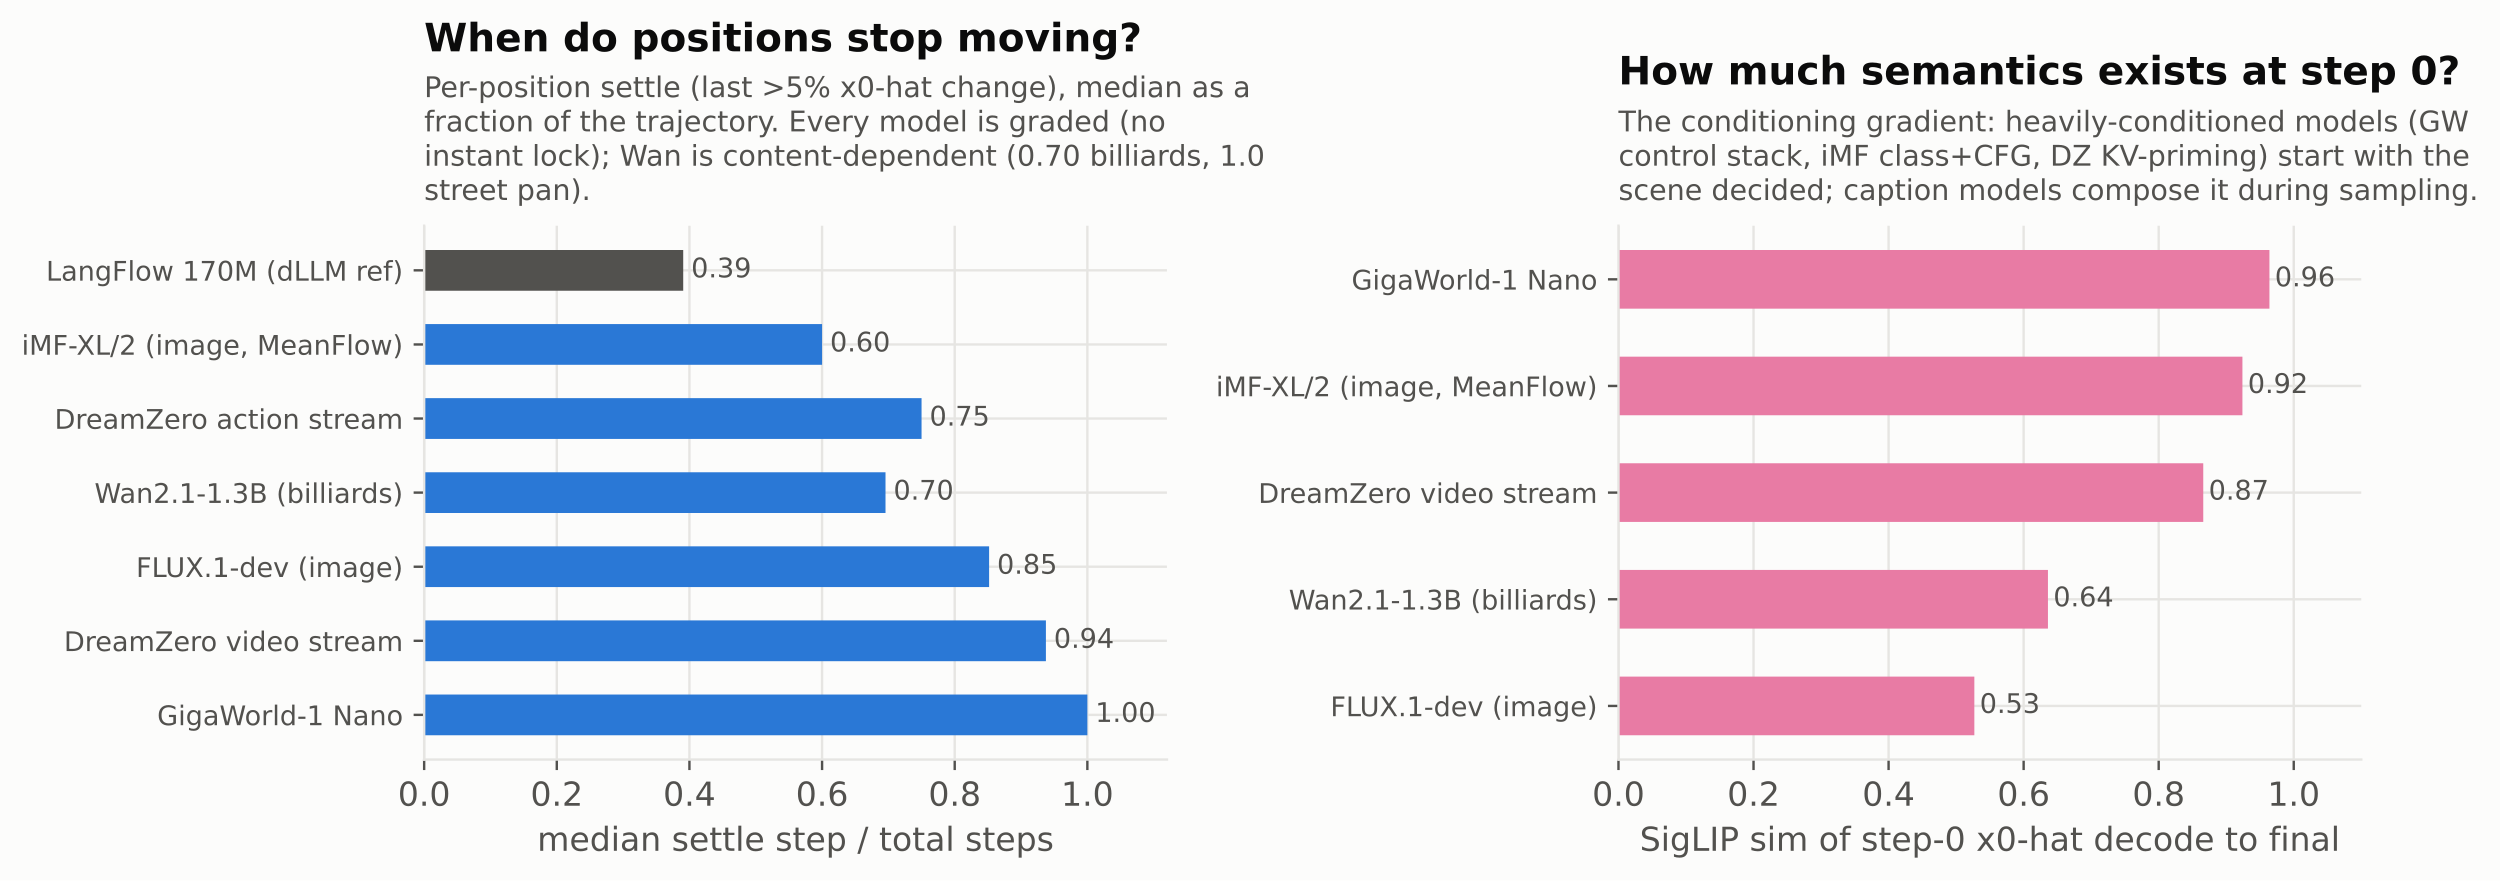
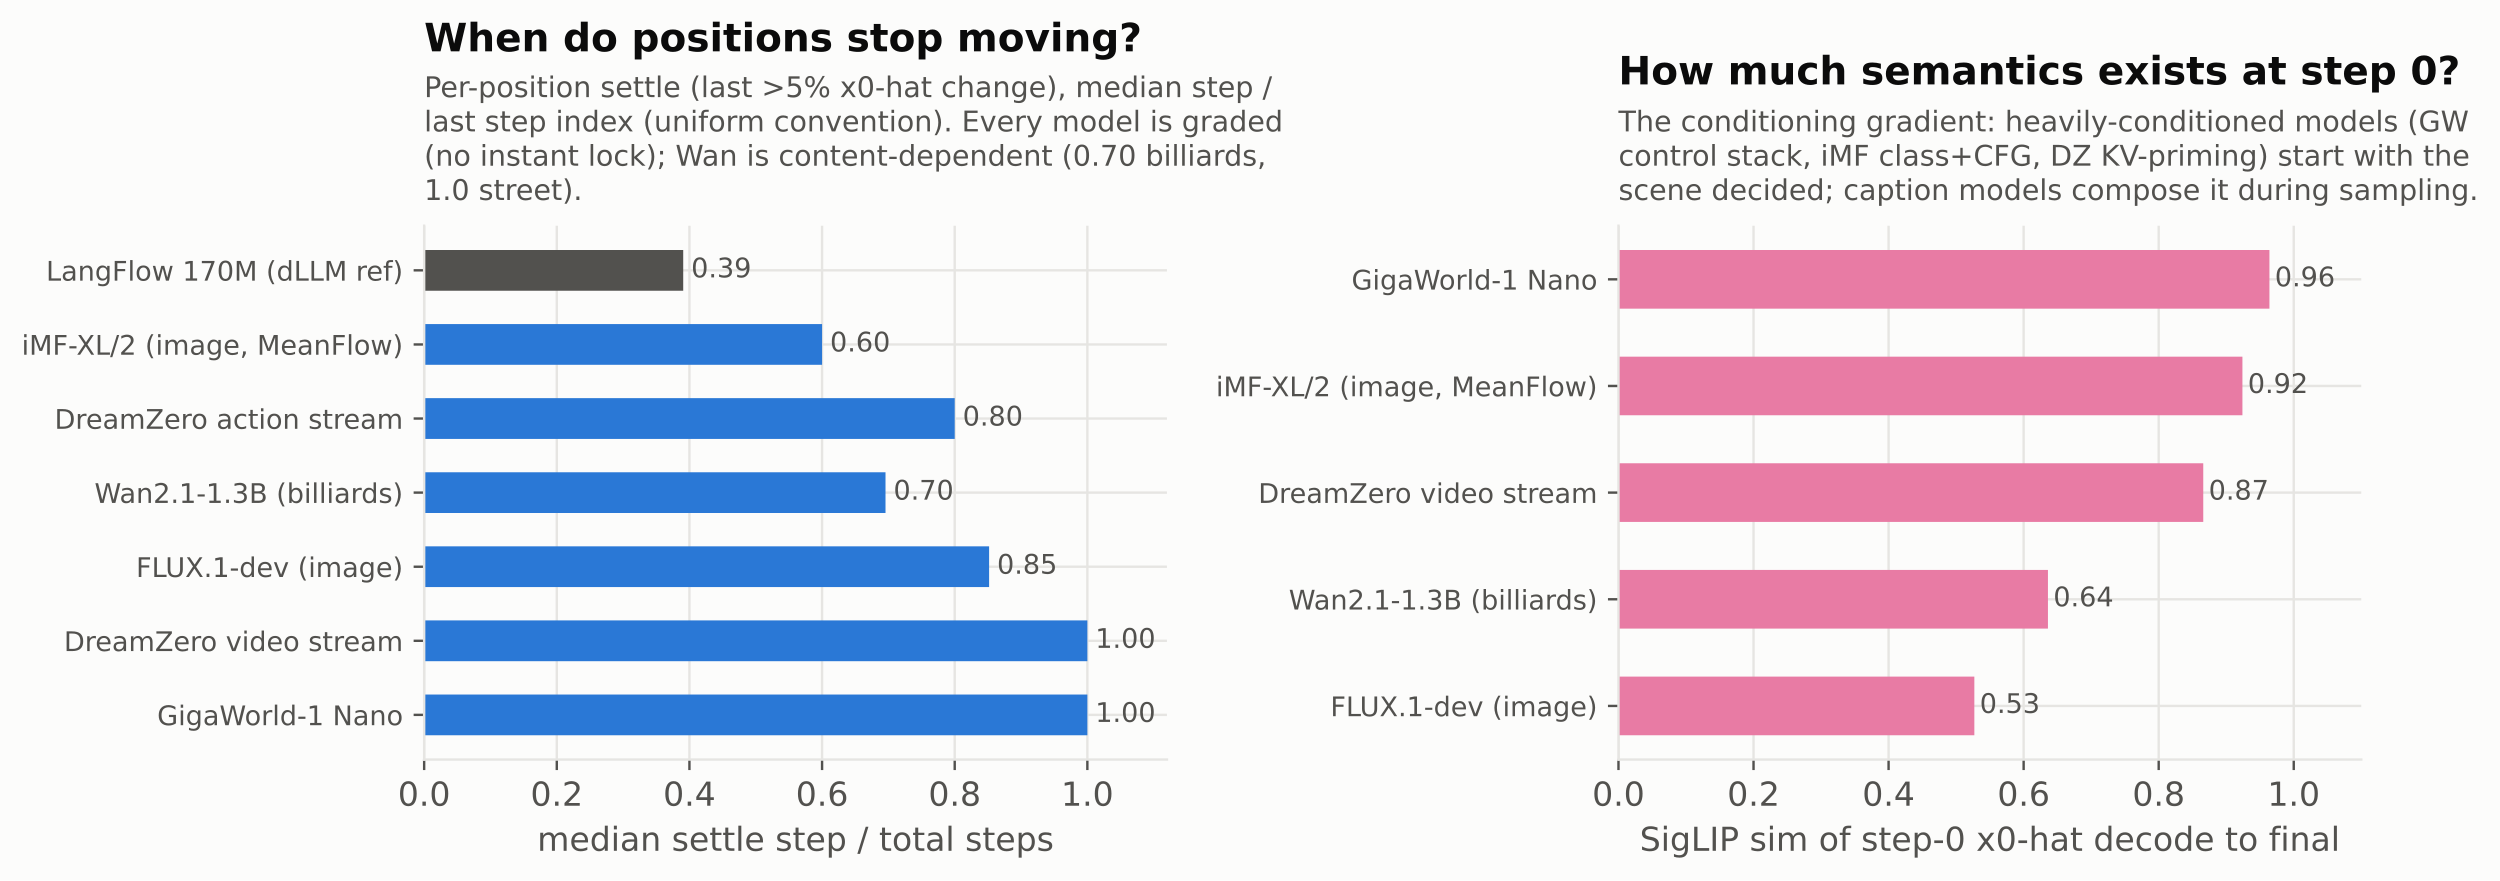
<svg xmlns="http://www.w3.org/2000/svg" xmlns:xlink="http://www.w3.org/1999/xlink" width="831.556pt" height="292.839pt" viewBox="0 0 831.556 292.839" version="1.1">
  <defs>
    <style type="text/css">*{stroke-linejoin: round; stroke-linecap: butt}</style>
  </defs>
  <g id="figure_1">
    <g id="patch_1">
      <path d="M 0 292.839  L 831.556 292.839  L 831.556 0  L 0 0  z " style="fill: #fcfcfb" />
    </g>
    <g id="axes_1">
      <g id="patch_2">
        <path d="M 141.082 252.638  L 388.152 252.638  L 388.152 75.078  L 141.082 75.078  z " style="fill: #fcfcfb" />
      </g>
      <g id="matplotlib.axis_1">
        <g id="xtick_1">
          <g id="line2d_1">
-             <path d="M 141.082 252.638  L 141.082 75.078  " clip-path="url(#p50a54157d0)" style="fill: none; stroke: #e6e5e2; stroke-width: 0.8; stroke-linecap: square" />
+             <path d="M 141.082 252.638  L 141.082 75.078  " clip-path="url(#paa831ee2f2)" style="fill: none; stroke: #e6e5e2; stroke-width: 0.8; stroke-linecap: square" />
          </g>
          <g id="line2d_2">
            <defs>
-               <path id="m9623bd8bb8" d="M 0 0  L 0 3.5  " style="stroke: #52514e; stroke-width: 0.8" />
+               <path id="m20fed0b871" d="M 0 0  L 0 3.5  " style="stroke: #52514e; stroke-width: 0.8" />
            </defs>
            <g>
-               <use xlink:href="#m9623bd8bb8" x="141.082" y="252.638" style="fill: #52514e; stroke: #52514e; stroke-width: 0.8" />
+               <use xlink:href="#m20fed0b871" x="141.082" y="252.638" style="fill: #52514e; stroke: #52514e; stroke-width: 0.8" />
            </g>
          </g>
          <g id="text_1">
            <text style="font-size: 11px; font-family: 'DejaVu Sans', 'Bitstream Vera Sans', 'Computer Modern Sans Serif', 'Lucida Grande', 'Verdana', 'Geneva', 'Lucid', 'Arial', 'Helvetica', 'Avant Garde', sans-serif; text-anchor: middle; fill: #52514e" x="141.082" y="267.995" transform="rotate(-0 141.0817 267.9954)">0.0</text>
          </g>
        </g>
        <g id="xtick_2">
          <g id="line2d_3">
-             <path d="M 185.201 252.638  L 185.201 75.078  " clip-path="url(#p50a54157d0)" style="fill: none; stroke: #e6e5e2; stroke-width: 0.8; stroke-linecap: square" />
+             <path d="M 185.201 252.638  L 185.201 75.078  " clip-path="url(#paa831ee2f2)" style="fill: none; stroke: #e6e5e2; stroke-width: 0.8; stroke-linecap: square" />
          </g>
          <g id="line2d_4">
            <g>
-               <use xlink:href="#m9623bd8bb8" x="185.201" y="252.638" style="fill: #52514e; stroke: #52514e; stroke-width: 0.8" />
+               <use xlink:href="#m20fed0b871" x="185.201" y="252.638" style="fill: #52514e; stroke: #52514e; stroke-width: 0.8" />
            </g>
          </g>
          <g id="text_2">
            <text style="font-size: 11px; font-family: 'DejaVu Sans', 'Bitstream Vera Sans', 'Computer Modern Sans Serif', 'Lucida Grande', 'Verdana', 'Geneva', 'Lucid', 'Arial', 'Helvetica', 'Avant Garde', sans-serif; text-anchor: middle; fill: #52514e" x="185.201" y="267.995" transform="rotate(-0 185.2014 267.9954)">0.2</text>
          </g>
        </g>
        <g id="xtick_3">
          <g id="line2d_5">
-             <path d="M 229.321 252.638  L 229.321 75.078  " clip-path="url(#p50a54157d0)" style="fill: none; stroke: #e6e5e2; stroke-width: 0.8; stroke-linecap: square" />
+             <path d="M 229.321 252.638  L 229.321 75.078  " clip-path="url(#paa831ee2f2)" style="fill: none; stroke: #e6e5e2; stroke-width: 0.8; stroke-linecap: square" />
          </g>
          <g id="line2d_6">
            <g>
-               <use xlink:href="#m9623bd8bb8" x="229.321" y="252.638" style="fill: #52514e; stroke: #52514e; stroke-width: 0.8" />
+               <use xlink:href="#m20fed0b871" x="229.321" y="252.638" style="fill: #52514e; stroke: #52514e; stroke-width: 0.8" />
            </g>
          </g>
          <g id="text_3">
            <text style="font-size: 11px; font-family: 'DejaVu Sans', 'Bitstream Vera Sans', 'Computer Modern Sans Serif', 'Lucida Grande', 'Verdana', 'Geneva', 'Lucid', 'Arial', 'Helvetica', 'Avant Garde', sans-serif; text-anchor: middle; fill: #52514e" x="229.321" y="267.995" transform="rotate(-0 229.321 267.9954)">0.4</text>
          </g>
        </g>
        <g id="xtick_4">
          <g id="line2d_7">
-             <path d="M 273.441 252.638  L 273.441 75.078  " clip-path="url(#p50a54157d0)" style="fill: none; stroke: #e6e5e2; stroke-width: 0.8; stroke-linecap: square" />
+             <path d="M 273.441 252.638  L 273.441 75.078  " clip-path="url(#paa831ee2f2)" style="fill: none; stroke: #e6e5e2; stroke-width: 0.8; stroke-linecap: square" />
          </g>
          <g id="line2d_8">
            <g>
-               <use xlink:href="#m9623bd8bb8" x="273.441" y="252.638" style="fill: #52514e; stroke: #52514e; stroke-width: 0.8" />
+               <use xlink:href="#m20fed0b871" x="273.441" y="252.638" style="fill: #52514e; stroke: #52514e; stroke-width: 0.8" />
            </g>
          </g>
          <g id="text_4">
            <text style="font-size: 11px; font-family: 'DejaVu Sans', 'Bitstream Vera Sans', 'Computer Modern Sans Serif', 'Lucida Grande', 'Verdana', 'Geneva', 'Lucid', 'Arial', 'Helvetica', 'Avant Garde', sans-serif; text-anchor: middle; fill: #52514e" x="273.441" y="267.995" transform="rotate(-0 273.4406 267.9954)">0.6</text>
          </g>
        </g>
        <g id="xtick_5">
          <g id="line2d_9">
-             <path d="M 317.56 252.638  L 317.56 75.078  " clip-path="url(#p50a54157d0)" style="fill: none; stroke: #e6e5e2; stroke-width: 0.8; stroke-linecap: square" />
+             <path d="M 317.56 252.638  L 317.56 75.078  " clip-path="url(#paa831ee2f2)" style="fill: none; stroke: #e6e5e2; stroke-width: 0.8; stroke-linecap: square" />
          </g>
          <g id="line2d_10">
            <g>
-               <use xlink:href="#m9623bd8bb8" x="317.56" y="252.638" style="fill: #52514e; stroke: #52514e; stroke-width: 0.8" />
+               <use xlink:href="#m20fed0b871" x="317.56" y="252.638" style="fill: #52514e; stroke: #52514e; stroke-width: 0.8" />
            </g>
          </g>
          <g id="text_5">
            <text style="font-size: 11px; font-family: 'DejaVu Sans', 'Bitstream Vera Sans', 'Computer Modern Sans Serif', 'Lucida Grande', 'Verdana', 'Geneva', 'Lucid', 'Arial', 'Helvetica', 'Avant Garde', sans-serif; text-anchor: middle; fill: #52514e" x="317.56" y="267.995" transform="rotate(-0 317.5603 267.9954)">0.8</text>
          </g>
        </g>
        <g id="xtick_6">
          <g id="line2d_11">
-             <path d="M 361.68 252.638  L 361.68 75.078  " clip-path="url(#p50a54157d0)" style="fill: none; stroke: #e6e5e2; stroke-width: 0.8; stroke-linecap: square" />
+             <path d="M 361.68 252.638  L 361.68 75.078  " clip-path="url(#paa831ee2f2)" style="fill: none; stroke: #e6e5e2; stroke-width: 0.8; stroke-linecap: square" />
          </g>
          <g id="line2d_12">
            <g>
-               <use xlink:href="#m9623bd8bb8" x="361.68" y="252.638" style="fill: #52514e; stroke: #52514e; stroke-width: 0.8" />
+               <use xlink:href="#m20fed0b871" x="361.68" y="252.638" style="fill: #52514e; stroke: #52514e; stroke-width: 0.8" />
            </g>
          </g>
          <g id="text_6">
            <text style="font-size: 11px; font-family: 'DejaVu Sans', 'Bitstream Vera Sans', 'Computer Modern Sans Serif', 'Lucida Grande', 'Verdana', 'Geneva', 'Lucid', 'Arial', 'Helvetica', 'Avant Garde', sans-serif; text-anchor: middle; fill: #52514e" x="361.68" y="267.995" transform="rotate(-0 361.6799 267.9954)">1.0</text>
          </g>
        </g>
        <g id="text_7">
          <text style="font-size: 11px; font-family: 'DejaVu Sans', 'Bitstream Vera Sans', 'Computer Modern Sans Serif', 'Lucida Grande', 'Verdana', 'Geneva', 'Lucid', 'Arial', 'Helvetica', 'Avant Garde', sans-serif; text-anchor: middle; fill: #52514e" x="264.617" y="282.996" transform="rotate(-0 264.6167 282.9962)">median settle step / total steps</text>
        </g>
      </g>
      <g id="matplotlib.axis_2">
        <g id="ytick_1">
          <g id="line2d_13">
-             <path d="M 141.082 89.926  L 388.152 89.926  " clip-path="url(#p50a54157d0)" style="fill: none; stroke: #e6e5e2; stroke-width: 0.8; stroke-linecap: square" />
+             <path d="M 141.082 89.926  L 388.152 89.926  " clip-path="url(#paa831ee2f2)" style="fill: none; stroke: #e6e5e2; stroke-width: 0.8; stroke-linecap: square" />
          </g>
          <g id="line2d_14">
            <defs>
-               <path id="mdab3b7d086" d="M 0 0  L -3.5 0  " style="stroke: #52514e; stroke-width: 0.8" />
+               <path id="ma41d7c8d6a" d="M 0 0  L -3.5 0  " style="stroke: #52514e; stroke-width: 0.8" />
            </defs>
            <g>
-               <use xlink:href="#mdab3b7d086" x="141.082" y="89.926" style="fill: #52514e; stroke: #52514e; stroke-width: 0.8" />
+               <use xlink:href="#ma41d7c8d6a" x="141.082" y="89.926" style="fill: #52514e; stroke: #52514e; stroke-width: 0.8" />
            </g>
          </g>
          <g id="text_8">
            <text style="font-size: 9px; font-family: 'DejaVu Sans', 'Bitstream Vera Sans', 'Computer Modern Sans Serif', 'Lucida Grande', 'Verdana', 'Geneva', 'Lucid', 'Arial', 'Helvetica', 'Avant Garde', sans-serif; text-anchor: end; fill: #52514e" x="134.082" y="93.345" transform="rotate(-0 134.0817 93.34527)">LangFlow 170M (dLLM ref)</text>
          </g>
        </g>
        <g id="ytick_2">
          <g id="line2d_15">
-             <path d="M 141.082 114.57  L 388.152 114.57  " clip-path="url(#p50a54157d0)" style="fill: none; stroke: #e6e5e2; stroke-width: 0.8; stroke-linecap: square" />
+             <path d="M 141.082 114.57  L 388.152 114.57  " clip-path="url(#paa831ee2f2)" style="fill: none; stroke: #e6e5e2; stroke-width: 0.8; stroke-linecap: square" />
          </g>
          <g id="line2d_16">
            <g>
-               <use xlink:href="#mdab3b7d086" x="141.082" y="114.57" style="fill: #52514e; stroke: #52514e; stroke-width: 0.8" />
+               <use xlink:href="#ma41d7c8d6a" x="141.082" y="114.57" style="fill: #52514e; stroke: #52514e; stroke-width: 0.8" />
            </g>
          </g>
          <g id="text_9">
            <text style="font-size: 9px; font-family: 'DejaVu Sans', 'Bitstream Vera Sans', 'Computer Modern Sans Serif', 'Lucida Grande', 'Verdana', 'Geneva', 'Lucid', 'Arial', 'Helvetica', 'Avant Garde', sans-serif; text-anchor: end; fill: #52514e" x="134.082" y="117.989" transform="rotate(-0 134.0817 117.9893)">iMF-XL/2 (image, MeanFlow)</text>
          </g>
        </g>
        <g id="ytick_3">
          <g id="line2d_17">
-             <path d="M 141.082 139.214  L 388.152 139.214  " clip-path="url(#p50a54157d0)" style="fill: none; stroke: #e6e5e2; stroke-width: 0.8; stroke-linecap: square" />
+             <path d="M 141.082 139.214  L 388.152 139.214  " clip-path="url(#paa831ee2f2)" style="fill: none; stroke: #e6e5e2; stroke-width: 0.8; stroke-linecap: square" />
          </g>
          <g id="line2d_18">
            <g>
-               <use xlink:href="#mdab3b7d086" x="141.082" y="139.214" style="fill: #52514e; stroke: #52514e; stroke-width: 0.8" />
+               <use xlink:href="#ma41d7c8d6a" x="141.082" y="139.214" style="fill: #52514e; stroke: #52514e; stroke-width: 0.8" />
            </g>
          </g>
          <g id="text_10">
            <text style="font-size: 9px; font-family: 'DejaVu Sans', 'Bitstream Vera Sans', 'Computer Modern Sans Serif', 'Lucida Grande', 'Verdana', 'Geneva', 'Lucid', 'Arial', 'Helvetica', 'Avant Garde', sans-serif; text-anchor: end; fill: #52514e" x="134.082" y="142.633" transform="rotate(-0 134.0817 142.6333)">DreamZero action stream</text>
          </g>
        </g>
        <g id="ytick_4">
          <g id="line2d_19">
-             <path d="M 141.082 163.858  L 388.152 163.858  " clip-path="url(#p50a54157d0)" style="fill: none; stroke: #e6e5e2; stroke-width: 0.8; stroke-linecap: square" />
+             <path d="M 141.082 163.858  L 388.152 163.858  " clip-path="url(#paa831ee2f2)" style="fill: none; stroke: #e6e5e2; stroke-width: 0.8; stroke-linecap: square" />
          </g>
          <g id="line2d_20">
            <g>
-               <use xlink:href="#mdab3b7d086" x="141.082" y="163.858" style="fill: #52514e; stroke: #52514e; stroke-width: 0.8" />
+               <use xlink:href="#ma41d7c8d6a" x="141.082" y="163.858" style="fill: #52514e; stroke: #52514e; stroke-width: 0.8" />
            </g>
          </g>
          <g id="text_11">
            <text style="font-size: 9px; font-family: 'DejaVu Sans', 'Bitstream Vera Sans', 'Computer Modern Sans Serif', 'Lucida Grande', 'Verdana', 'Geneva', 'Lucid', 'Arial', 'Helvetica', 'Avant Garde', sans-serif; text-anchor: end; fill: #52514e" x="134.082" y="167.277" transform="rotate(-0 134.0817 167.2773)">Wan2.1-1.3B (billiards)</text>
          </g>
        </g>
        <g id="ytick_5">
          <g id="line2d_21">
-             <path d="M 141.082 188.502  L 388.152 188.502  " clip-path="url(#p50a54157d0)" style="fill: none; stroke: #e6e5e2; stroke-width: 0.8; stroke-linecap: square" />
+             <path d="M 141.082 188.502  L 388.152 188.502  " clip-path="url(#paa831ee2f2)" style="fill: none; stroke: #e6e5e2; stroke-width: 0.8; stroke-linecap: square" />
          </g>
          <g id="line2d_22">
            <g>
-               <use xlink:href="#mdab3b7d086" x="141.082" y="188.502" style="fill: #52514e; stroke: #52514e; stroke-width: 0.8" />
+               <use xlink:href="#ma41d7c8d6a" x="141.082" y="188.502" style="fill: #52514e; stroke: #52514e; stroke-width: 0.8" />
            </g>
          </g>
          <g id="text_12">
            <text style="font-size: 9px; font-family: 'DejaVu Sans', 'Bitstream Vera Sans', 'Computer Modern Sans Serif', 'Lucida Grande', 'Verdana', 'Geneva', 'Lucid', 'Arial', 'Helvetica', 'Avant Garde', sans-serif; text-anchor: end; fill: #52514e" x="134.082" y="191.921" transform="rotate(-0 134.0817 191.9213)">FLUX.1-dev (image)</text>
          </g>
        </g>
        <g id="ytick_6">
          <g id="line2d_23">
-             <path d="M 141.082 213.146  L 388.152 213.146  " clip-path="url(#p50a54157d0)" style="fill: none; stroke: #e6e5e2; stroke-width: 0.8; stroke-linecap: square" />
+             <path d="M 141.082 213.146  L 388.152 213.146  " clip-path="url(#paa831ee2f2)" style="fill: none; stroke: #e6e5e2; stroke-width: 0.8; stroke-linecap: square" />
          </g>
          <g id="line2d_24">
            <g>
-               <use xlink:href="#mdab3b7d086" x="141.082" y="213.146" style="fill: #52514e; stroke: #52514e; stroke-width: 0.8" />
+               <use xlink:href="#ma41d7c8d6a" x="141.082" y="213.146" style="fill: #52514e; stroke: #52514e; stroke-width: 0.8" />
            </g>
          </g>
          <g id="text_13">
            <text style="font-size: 9px; font-family: 'DejaVu Sans', 'Bitstream Vera Sans', 'Computer Modern Sans Serif', 'Lucida Grande', 'Verdana', 'Geneva', 'Lucid', 'Arial', 'Helvetica', 'Avant Garde', sans-serif; text-anchor: end; fill: #52514e" x="134.082" y="216.565" transform="rotate(-0 134.0817 216.5653)">DreamZero video stream</text>
          </g>
        </g>
        <g id="ytick_7">
          <g id="line2d_25">
-             <path d="M 141.082 237.79  L 388.152 237.79  " clip-path="url(#p50a54157d0)" style="fill: none; stroke: #e6e5e2; stroke-width: 0.8; stroke-linecap: square" />
+             <path d="M 141.082 237.79  L 388.152 237.79  " clip-path="url(#paa831ee2f2)" style="fill: none; stroke: #e6e5e2; stroke-width: 0.8; stroke-linecap: square" />
          </g>
          <g id="line2d_26">
            <g>
-               <use xlink:href="#mdab3b7d086" x="141.082" y="237.79" style="fill: #52514e; stroke: #52514e; stroke-width: 0.8" />
+               <use xlink:href="#ma41d7c8d6a" x="141.082" y="237.79" style="fill: #52514e; stroke: #52514e; stroke-width: 0.8" />
            </g>
          </g>
          <g id="text_14">
            <text style="font-size: 9px; font-family: 'DejaVu Sans', 'Bitstream Vera Sans', 'Computer Modern Sans Serif', 'Lucida Grande', 'Verdana', 'Geneva', 'Lucid', 'Arial', 'Helvetica', 'Avant Garde', sans-serif; text-anchor: end; fill: #52514e" x="134.082" y="241.209" transform="rotate(-0 134.0817 241.2093)">GigaWorld-1 Nano</text>
          </g>
        </g>
      </g>
      <g id="patch_3">
-         <path d="M 141.082 96.703  L 227.253 96.703  L 227.253 83.149  L 141.082 83.149  z " clip-path="url(#p50a54157d0)" style="fill: #52514e" />
+         <path d="M 141.082 96.703  L 227.253 96.703  L 227.253 83.149  L 141.082 83.149  z " clip-path="url(#paa831ee2f2)" style="fill: #52514e" />
      </g>
      <g id="patch_4">
-         <path d="M 141.082 121.347  L 273.441 121.347  L 273.441 107.793  L 141.082 107.793  z " clip-path="url(#p50a54157d0)" style="fill: #2a78d6" />
+         <path d="M 141.082 121.347  L 273.441 121.347  L 273.441 107.793  L 141.082 107.793  z " clip-path="url(#paa831ee2f2)" style="fill: #2a78d6" />
      </g>
      <g id="patch_5">
-         <path d="M 141.082 145.991  L 306.53 145.991  L 306.53 132.437  L 141.082 132.437  z " clip-path="url(#p50a54157d0)" style="fill: #2a78d6" />
+         <path d="M 141.082 145.991  L 317.56 145.991  L 317.56 132.437  L 141.082 132.437  z " clip-path="url(#paa831ee2f2)" style="fill: #2a78d6" />
      </g>
      <g id="patch_6">
-         <path d="M 141.082 170.635  L 294.541 170.635  L 294.541 157.081  L 141.082 157.081  z " clip-path="url(#p50a54157d0)" style="fill: #2a78d6" />
+         <path d="M 141.082 170.635  L 294.541 170.635  L 294.541 157.081  L 141.082 157.081  z " clip-path="url(#paa831ee2f2)" style="fill: #2a78d6" />
      </g>
      <g id="patch_7">
-         <path d="M 141.082 195.279  L 328.999 195.279  L 328.999 181.725  L 141.082 181.725  z " clip-path="url(#p50a54157d0)" style="fill: #2a78d6" />
+         <path d="M 141.082 195.279  L 328.999 195.279  L 328.999 181.725  L 141.082 181.725  z " clip-path="url(#paa831ee2f2)" style="fill: #2a78d6" />
      </g>
      <g id="patch_8">
-         <path d="M 141.082 219.923  L 347.893 219.923  L 347.893 206.369  L 141.082 206.369  z " clip-path="url(#p50a54157d0)" style="fill: #2a78d6" />
+         <path d="M 141.082 219.923  L 361.68 219.923  L 361.68 206.369  L 141.082 206.369  z " clip-path="url(#paa831ee2f2)" style="fill: #2a78d6" />
      </g>
      <g id="patch_9">
-         <path d="M 141.082 244.567  L 361.68 244.567  L 361.68 231.013  L 141.082 231.013  z " clip-path="url(#p50a54157d0)" style="fill: #2a78d6" />
+         <path d="M 141.082 244.567  L 361.68 244.567  L 361.68 231.013  L 141.082 231.013  z " clip-path="url(#paa831ee2f2)" style="fill: #2a78d6" />
      </g>
      <g id="patch_10">
        <path d="M 141.082 252.638  L 141.082 75.078  " style="fill: none; stroke: #e6e5e2; stroke-width: 0.8; stroke-linejoin: miter; stroke-linecap: square" />
      </g>
      <g id="patch_11">
        <path d="M 141.082 252.638  L 388.152 252.638  " style="fill: none; stroke: #e6e5e2; stroke-width: 0.8; stroke-linejoin: miter; stroke-linecap: square" />
      </g>
      <g id="text_15">
        <text style="font-size: 9px; font-family: 'DejaVu Sans', 'Bitstream Vera Sans', 'Computer Modern Sans Serif', 'Lucida Grande', 'Verdana', 'Geneva', 'Lucid', 'Arial', 'Helvetica', 'Avant Garde', sans-serif; text-anchor: start; fill: #52514e" x="229.9" y="92.264" transform="rotate(-0 229.9001 92.26387)">0.39</text>
      </g>
      <g id="text_16">
        <text style="font-size: 9px; font-family: 'DejaVu Sans', 'Bitstream Vera Sans', 'Computer Modern Sans Serif', 'Lucida Grande', 'Verdana', 'Geneva', 'Lucid', 'Arial', 'Helvetica', 'Avant Garde', sans-serif; text-anchor: start; fill: #52514e" x="276.088" y="116.908" transform="rotate(-0 276.0878 116.9079)">0.60</text>
      </g>
      <g id="text_17">
-         <text style="font-size: 9px; font-family: 'DejaVu Sans', 'Bitstream Vera Sans', 'Computer Modern Sans Serif', 'Lucida Grande', 'Verdana', 'Geneva', 'Lucid', 'Arial', 'Helvetica', 'Avant Garde', sans-serif; text-anchor: start; fill: #52514e" x="309.178" y="141.552" transform="rotate(-0 309.1776 141.5519)">0.75</text>
+         <text style="font-size: 9px; font-family: 'DejaVu Sans', 'Bitstream Vera Sans', 'Computer Modern Sans Serif', 'Lucida Grande', 'Verdana', 'Geneva', 'Lucid', 'Arial', 'Helvetica', 'Avant Garde', sans-serif; text-anchor: start; fill: #52514e" x="320.207" y="141.552" transform="rotate(-0 320.2075 141.5519)">0.80</text>
      </g>
      <g id="text_18">
        <text style="font-size: 9px; font-family: 'DejaVu Sans', 'Bitstream Vera Sans', 'Computer Modern Sans Serif', 'Lucida Grande', 'Verdana', 'Geneva', 'Lucid', 'Arial', 'Helvetica', 'Avant Garde', sans-serif; text-anchor: start; fill: #52514e" x="297.189" y="166.196" transform="rotate(-0 297.1885 166.1959)">0.70</text>
      </g>
      <g id="text_19">
        <text style="font-size: 9px; font-family: 'DejaVu Sans', 'Bitstream Vera Sans', 'Computer Modern Sans Serif', 'Lucida Grande', 'Verdana', 'Geneva', 'Lucid', 'Arial', 'Helvetica', 'Avant Garde', sans-serif; text-anchor: start; fill: #52514e" x="331.646" y="190.84" transform="rotate(-0 331.6459 190.8399)">0.85</text>
      </g>
      <g id="text_20">
-         <text style="font-size: 9px; font-family: 'DejaVu Sans', 'Bitstream Vera Sans', 'Computer Modern Sans Serif', 'Lucida Grande', 'Verdana', 'Geneva', 'Lucid', 'Arial', 'Helvetica', 'Avant Garde', sans-serif; text-anchor: start; fill: #52514e" x="350.54" y="215.484" transform="rotate(-0 350.5397 215.4839)">0.94</text>
+         <text style="font-size: 9px; font-family: 'DejaVu Sans', 'Bitstream Vera Sans', 'Computer Modern Sans Serif', 'Lucida Grande', 'Verdana', 'Geneva', 'Lucid', 'Arial', 'Helvetica', 'Avant Garde', sans-serif; text-anchor: start; fill: #52514e" x="364.327" y="215.484" transform="rotate(-0 364.3271 215.4839)">1.00</text>
      </g>
      <g id="text_21">
        <text style="font-size: 9px; font-family: 'DejaVu Sans', 'Bitstream Vera Sans', 'Computer Modern Sans Serif', 'Lucida Grande', 'Verdana', 'Geneva', 'Lucid', 'Arial', 'Helvetica', 'Avant Garde', sans-serif; text-anchor: start; fill: #52514e" x="364.327" y="240.128" transform="rotate(-0 364.3271 240.1279)">1.00</text>
      </g>
      <g id="text_22">
-         <text style="font-size: 9.5px; font-family: 'DejaVu Sans', 'Bitstream Vera Sans', 'Computer Modern Sans Serif', 'Lucida Grande', 'Verdana', 'Geneva', 'Lucid', 'Arial', 'Helvetica', 'Avant Garde', sans-serif; fill: #52514e" transform="translate(141.0817 32.31096)">Per-position settle (last &gt;5% x0-hat change), median as a</text>
-         <text style="font-size: 9.5px; font-family: 'DejaVu Sans', 'Bitstream Vera Sans', 'Computer Modern Sans Serif', 'Lucida Grande', 'Verdana', 'Geneva', 'Lucid', 'Arial', 'Helvetica', 'Avant Garde', sans-serif; fill: #52514e" transform="translate(141.0817 43.71356)">fraction of the trajectory. Every model is graded (no</text>
-         <text style="font-size: 9.5px; font-family: 'DejaVu Sans', 'Bitstream Vera Sans', 'Computer Modern Sans Serif', 'Lucida Grande', 'Verdana', 'Geneva', 'Lucid', 'Arial', 'Helvetica', 'Avant Garde', sans-serif; fill: #52514e" transform="translate(141.0817 55.11616)">instant lock); Wan is content-dependent (0.70 billiards, 1.0</text>
-         <text style="font-size: 9.5px; font-family: 'DejaVu Sans', 'Bitstream Vera Sans', 'Computer Modern Sans Serif', 'Lucida Grande', 'Verdana', 'Geneva', 'Lucid', 'Arial', 'Helvetica', 'Avant Garde', sans-serif; fill: #52514e" transform="translate(141.0817 66.51801)">street pan).</text>
+         <text style="font-size: 9.5px; font-family: 'DejaVu Sans', 'Bitstream Vera Sans', 'Computer Modern Sans Serif', 'Lucida Grande', 'Verdana', 'Geneva', 'Lucid', 'Arial', 'Helvetica', 'Avant Garde', sans-serif; fill: #52514e" transform="translate(141.0817 32.31096)">Per-position settle (last &gt;5% x0-hat change), median step /</text>
+         <text style="font-size: 9.5px; font-family: 'DejaVu Sans', 'Bitstream Vera Sans', 'Computer Modern Sans Serif', 'Lucida Grande', 'Verdana', 'Geneva', 'Lucid', 'Arial', 'Helvetica', 'Avant Garde', sans-serif; fill: #52514e" transform="translate(141.0817 43.71356)">last step index (uniform convention). Every model is graded</text>
+         <text style="font-size: 9.5px; font-family: 'DejaVu Sans', 'Bitstream Vera Sans', 'Computer Modern Sans Serif', 'Lucida Grande', 'Verdana', 'Geneva', 'Lucid', 'Arial', 'Helvetica', 'Avant Garde', sans-serif; fill: #52514e" transform="translate(141.0817 55.11616)">(no instant lock); Wan is content-dependent (0.70 billiards,</text>
+         <text style="font-size: 9.5px; font-family: 'DejaVu Sans', 'Bitstream Vera Sans', 'Computer Modern Sans Serif', 'Lucida Grande', 'Verdana', 'Geneva', 'Lucid', 'Arial', 'Helvetica', 'Avant Garde', sans-serif; fill: #52514e" transform="translate(141.0817 66.51801)">1.0 street).</text>
      </g>
      <g id="text_23">
        <text style="font-weight: 700; font-size: 13px; font-family: 'DejaVu Sans', 'Bitstream Vera Sans', 'Computer Modern Sans Serif', 'Lucida Grande', 'Verdana', 'Geneva', 'Lucid', 'Arial', 'Helvetica', 'Avant Garde', sans-serif; text-anchor: start; fill: #0b0b0b" x="141.082" y="17.078" transform="rotate(-0 141.0817 17.07797)">When do positions stop moving?</text>
      </g>
    </g>
    <g id="axes_2">
      <g id="patch_12">
        <path d="M 538.342 252.638  L 785.412 252.638  L 785.412 75.078  L 538.342 75.078  z " style="fill: #fcfcfb" />
      </g>
      <g id="matplotlib.axis_3">
        <g id="xtick_7">
          <g id="line2d_27">
-             <path d="M 538.342 252.638  L 538.342 75.078  " clip-path="url(#p6002455686)" style="fill: none; stroke: #e6e5e2; stroke-width: 0.8; stroke-linecap: square" />
+             <path d="M 538.342 252.638  L 538.342 75.078  " clip-path="url(#p7fa5e7dbc9)" style="fill: none; stroke: #e6e5e2; stroke-width: 0.8; stroke-linecap: square" />
          </g>
          <g id="line2d_28">
            <g>
-               <use xlink:href="#m9623bd8bb8" x="538.342" y="252.638" style="fill: #52514e; stroke: #52514e; stroke-width: 0.8" />
+               <use xlink:href="#m20fed0b871" x="538.342" y="252.638" style="fill: #52514e; stroke: #52514e; stroke-width: 0.8" />
            </g>
          </g>
          <g id="text_24">
            <text style="font-size: 11px; font-family: 'DejaVu Sans', 'Bitstream Vera Sans', 'Computer Modern Sans Serif', 'Lucida Grande', 'Verdana', 'Geneva', 'Lucid', 'Arial', 'Helvetica', 'Avant Garde', sans-serif; text-anchor: middle; fill: #52514e" x="538.342" y="267.995" transform="rotate(-0 538.3417 267.9954)">0.0</text>
          </g>
        </g>
        <g id="xtick_8">
          <g id="line2d_29">
-             <path d="M 583.264 252.638  L 583.264 75.078  " clip-path="url(#p6002455686)" style="fill: none; stroke: #e6e5e2; stroke-width: 0.8; stroke-linecap: square" />
+             <path d="M 583.264 252.638  L 583.264 75.078  " clip-path="url(#p7fa5e7dbc9)" style="fill: none; stroke: #e6e5e2; stroke-width: 0.8; stroke-linecap: square" />
          </g>
          <g id="line2d_30">
            <g>
-               <use xlink:href="#m9623bd8bb8" x="583.264" y="252.638" style="fill: #52514e; stroke: #52514e; stroke-width: 0.8" />
+               <use xlink:href="#m20fed0b871" x="583.264" y="252.638" style="fill: #52514e; stroke: #52514e; stroke-width: 0.8" />
            </g>
          </g>
          <g id="text_25">
            <text style="font-size: 11px; font-family: 'DejaVu Sans', 'Bitstream Vera Sans', 'Computer Modern Sans Serif', 'Lucida Grande', 'Verdana', 'Geneva', 'Lucid', 'Arial', 'Helvetica', 'Avant Garde', sans-serif; text-anchor: middle; fill: #52514e" x="583.264" y="267.995" transform="rotate(-0 583.2635 267.9954)">0.2</text>
          </g>
        </g>
        <g id="xtick_9">
          <g id="line2d_31">
-             <path d="M 628.185 252.638  L 628.185 75.078  " clip-path="url(#p6002455686)" style="fill: none; stroke: #e6e5e2; stroke-width: 0.8; stroke-linecap: square" />
+             <path d="M 628.185 252.638  L 628.185 75.078  " clip-path="url(#p7fa5e7dbc9)" style="fill: none; stroke: #e6e5e2; stroke-width: 0.8; stroke-linecap: square" />
          </g>
          <g id="line2d_32">
            <g>
-               <use xlink:href="#m9623bd8bb8" x="628.185" y="252.638" style="fill: #52514e; stroke: #52514e; stroke-width: 0.8" />
+               <use xlink:href="#m20fed0b871" x="628.185" y="252.638" style="fill: #52514e; stroke: #52514e; stroke-width: 0.8" />
            </g>
          </g>
          <g id="text_26">
            <text style="font-size: 11px; font-family: 'DejaVu Sans', 'Bitstream Vera Sans', 'Computer Modern Sans Serif', 'Lucida Grande', 'Verdana', 'Geneva', 'Lucid', 'Arial', 'Helvetica', 'Avant Garde', sans-serif; text-anchor: middle; fill: #52514e" x="628.185" y="267.995" transform="rotate(-0 628.1854 267.9954)">0.4</text>
          </g>
        </g>
        <g id="xtick_10">
          <g id="line2d_33">
-             <path d="M 673.107 252.638  L 673.107 75.078  " clip-path="url(#p6002455686)" style="fill: none; stroke: #e6e5e2; stroke-width: 0.8; stroke-linecap: square" />
+             <path d="M 673.107 252.638  L 673.107 75.078  " clip-path="url(#p7fa5e7dbc9)" style="fill: none; stroke: #e6e5e2; stroke-width: 0.8; stroke-linecap: square" />
          </g>
          <g id="line2d_34">
            <g>
-               <use xlink:href="#m9623bd8bb8" x="673.107" y="252.638" style="fill: #52514e; stroke: #52514e; stroke-width: 0.8" />
+               <use xlink:href="#m20fed0b871" x="673.107" y="252.638" style="fill: #52514e; stroke: #52514e; stroke-width: 0.8" />
            </g>
          </g>
          <g id="text_27">
            <text style="font-size: 11px; font-family: 'DejaVu Sans', 'Bitstream Vera Sans', 'Computer Modern Sans Serif', 'Lucida Grande', 'Verdana', 'Geneva', 'Lucid', 'Arial', 'Helvetica', 'Avant Garde', sans-serif; text-anchor: middle; fill: #52514e" x="673.107" y="267.995" transform="rotate(-0 673.1072 267.9954)">0.6</text>
          </g>
        </g>
        <g id="xtick_11">
          <g id="line2d_35">
-             <path d="M 718.029 252.638  L 718.029 75.078  " clip-path="url(#p6002455686)" style="fill: none; stroke: #e6e5e2; stroke-width: 0.8; stroke-linecap: square" />
+             <path d="M 718.029 252.638  L 718.029 75.078  " clip-path="url(#p7fa5e7dbc9)" style="fill: none; stroke: #e6e5e2; stroke-width: 0.8; stroke-linecap: square" />
          </g>
          <g id="line2d_36">
            <g>
-               <use xlink:href="#m9623bd8bb8" x="718.029" y="252.638" style="fill: #52514e; stroke: #52514e; stroke-width: 0.8" />
+               <use xlink:href="#m20fed0b871" x="718.029" y="252.638" style="fill: #52514e; stroke: #52514e; stroke-width: 0.8" />
            </g>
          </g>
          <g id="text_28">
            <text style="font-size: 11px; font-family: 'DejaVu Sans', 'Bitstream Vera Sans', 'Computer Modern Sans Serif', 'Lucida Grande', 'Verdana', 'Geneva', 'Lucid', 'Arial', 'Helvetica', 'Avant Garde', sans-serif; text-anchor: middle; fill: #52514e" x="718.029" y="267.995" transform="rotate(-0 718.029 267.9954)">0.8</text>
          </g>
        </g>
        <g id="xtick_12">
          <g id="line2d_37">
-             <path d="M 762.951 252.638  L 762.951 75.078  " clip-path="url(#p6002455686)" style="fill: none; stroke: #e6e5e2; stroke-width: 0.8; stroke-linecap: square" />
+             <path d="M 762.951 252.638  L 762.951 75.078  " clip-path="url(#p7fa5e7dbc9)" style="fill: none; stroke: #e6e5e2; stroke-width: 0.8; stroke-linecap: square" />
          </g>
          <g id="line2d_38">
            <g>
-               <use xlink:href="#m9623bd8bb8" x="762.951" y="252.638" style="fill: #52514e; stroke: #52514e; stroke-width: 0.8" />
+               <use xlink:href="#m20fed0b871" x="762.951" y="252.638" style="fill: #52514e; stroke: #52514e; stroke-width: 0.8" />
            </g>
          </g>
          <g id="text_29">
            <text style="font-size: 11px; font-family: 'DejaVu Sans', 'Bitstream Vera Sans', 'Computer Modern Sans Serif', 'Lucida Grande', 'Verdana', 'Geneva', 'Lucid', 'Arial', 'Helvetica', 'Avant Garde', sans-serif; text-anchor: middle; fill: #52514e" x="762.951" y="267.995" transform="rotate(-0 762.9508 267.9954)">1.0</text>
          </g>
        </g>
        <g id="text_30">
          <text style="font-size: 11px; font-family: 'DejaVu Sans', 'Bitstream Vera Sans', 'Computer Modern Sans Serif', 'Lucida Grande', 'Verdana', 'Geneva', 'Lucid', 'Arial', 'Helvetica', 'Avant Garde', sans-serif; text-anchor: middle; fill: #52514e" x="661.877" y="282.996" transform="rotate(-0 661.8767 282.9962)">SigLIP sim of step-0 x0-hat decode to final</text>
        </g>
      </g>
      <g id="matplotlib.axis_4">
        <g id="ytick_8">
          <g id="line2d_39">
-             <path d="M 538.342 234.811  L 785.412 234.811  " clip-path="url(#p6002455686)" style="fill: none; stroke: #e6e5e2; stroke-width: 0.8; stroke-linecap: square" />
+             <path d="M 538.342 234.811  L 785.412 234.811  " clip-path="url(#p7fa5e7dbc9)" style="fill: none; stroke: #e6e5e2; stroke-width: 0.8; stroke-linecap: square" />
          </g>
          <g id="line2d_40">
            <g>
-               <use xlink:href="#mdab3b7d086" x="538.342" y="234.811" style="fill: #52514e; stroke: #52514e; stroke-width: 0.8" />
+               <use xlink:href="#ma41d7c8d6a" x="538.342" y="234.811" style="fill: #52514e; stroke: #52514e; stroke-width: 0.8" />
            </g>
          </g>
          <g id="text_31">
            <text style="font-size: 9px; font-family: 'DejaVu Sans', 'Bitstream Vera Sans', 'Computer Modern Sans Serif', 'Lucida Grande', 'Verdana', 'Geneva', 'Lucid', 'Arial', 'Helvetica', 'Avant Garde', sans-serif; text-anchor: end; fill: #52514e" x="531.342" y="238.23" transform="rotate(-0 531.3417 238.2303)">FLUX.1-dev (image)</text>
          </g>
        </g>
        <g id="ytick_9">
          <g id="line2d_41">
-             <path d="M 538.342 199.334  L 785.412 199.334  " clip-path="url(#p6002455686)" style="fill: none; stroke: #e6e5e2; stroke-width: 0.8; stroke-linecap: square" />
+             <path d="M 538.342 199.334  L 785.412 199.334  " clip-path="url(#p7fa5e7dbc9)" style="fill: none; stroke: #e6e5e2; stroke-width: 0.8; stroke-linecap: square" />
          </g>
          <g id="line2d_42">
            <g>
-               <use xlink:href="#mdab3b7d086" x="538.342" y="199.334" style="fill: #52514e; stroke: #52514e; stroke-width: 0.8" />
+               <use xlink:href="#ma41d7c8d6a" x="538.342" y="199.334" style="fill: #52514e; stroke: #52514e; stroke-width: 0.8" />
            </g>
          </g>
          <g id="text_32">
            <text style="font-size: 9px; font-family: 'DejaVu Sans', 'Bitstream Vera Sans', 'Computer Modern Sans Serif', 'Lucida Grande', 'Verdana', 'Geneva', 'Lucid', 'Arial', 'Helvetica', 'Avant Garde', sans-serif; text-anchor: end; fill: #52514e" x="531.342" y="202.754" transform="rotate(-0 531.3417 202.7538)">Wan2.1-1.3B (billiards)</text>
          </g>
        </g>
        <g id="ytick_10">
          <g id="line2d_43">
-             <path d="M 538.342 163.858  L 785.412 163.858  " clip-path="url(#p6002455686)" style="fill: none; stroke: #e6e5e2; stroke-width: 0.8; stroke-linecap: square" />
+             <path d="M 538.342 163.858  L 785.412 163.858  " clip-path="url(#p7fa5e7dbc9)" style="fill: none; stroke: #e6e5e2; stroke-width: 0.8; stroke-linecap: square" />
          </g>
          <g id="line2d_44">
            <g>
-               <use xlink:href="#mdab3b7d086" x="538.342" y="163.858" style="fill: #52514e; stroke: #52514e; stroke-width: 0.8" />
+               <use xlink:href="#ma41d7c8d6a" x="538.342" y="163.858" style="fill: #52514e; stroke: #52514e; stroke-width: 0.8" />
            </g>
          </g>
          <g id="text_33">
            <text style="font-size: 9px; font-family: 'DejaVu Sans', 'Bitstream Vera Sans', 'Computer Modern Sans Serif', 'Lucida Grande', 'Verdana', 'Geneva', 'Lucid', 'Arial', 'Helvetica', 'Avant Garde', sans-serif; text-anchor: end; fill: #52514e" x="531.342" y="167.277" transform="rotate(-0 531.3417 167.2773)">DreamZero video stream</text>
          </g>
        </g>
        <g id="ytick_11">
          <g id="line2d_45">
-             <path d="M 538.342 128.381  L 785.412 128.381  " clip-path="url(#p6002455686)" style="fill: none; stroke: #e6e5e2; stroke-width: 0.8; stroke-linecap: square" />
+             <path d="M 538.342 128.381  L 785.412 128.381  " clip-path="url(#p7fa5e7dbc9)" style="fill: none; stroke: #e6e5e2; stroke-width: 0.8; stroke-linecap: square" />
          </g>
          <g id="line2d_46">
            <g>
-               <use xlink:href="#mdab3b7d086" x="538.342" y="128.381" style="fill: #52514e; stroke: #52514e; stroke-width: 0.8" />
+               <use xlink:href="#ma41d7c8d6a" x="538.342" y="128.381" style="fill: #52514e; stroke: #52514e; stroke-width: 0.8" />
            </g>
          </g>
          <g id="text_34">
            <text style="font-size: 9px; font-family: 'DejaVu Sans', 'Bitstream Vera Sans', 'Computer Modern Sans Serif', 'Lucida Grande', 'Verdana', 'Geneva', 'Lucid', 'Arial', 'Helvetica', 'Avant Garde', sans-serif; text-anchor: end; fill: #52514e" x="531.342" y="131.801" transform="rotate(-0 531.3417 131.8007)">iMF-XL/2 (image, MeanFlow)</text>
          </g>
        </g>
        <g id="ytick_12">
          <g id="line2d_47">
-             <path d="M 538.342 92.905  L 785.412 92.905  " clip-path="url(#p6002455686)" style="fill: none; stroke: #e6e5e2; stroke-width: 0.8; stroke-linecap: square" />
+             <path d="M 538.342 92.905  L 785.412 92.905  " clip-path="url(#p7fa5e7dbc9)" style="fill: none; stroke: #e6e5e2; stroke-width: 0.8; stroke-linecap: square" />
          </g>
          <g id="line2d_48">
            <g>
-               <use xlink:href="#mdab3b7d086" x="538.342" y="92.905" style="fill: #52514e; stroke: #52514e; stroke-width: 0.8" />
+               <use xlink:href="#ma41d7c8d6a" x="538.342" y="92.905" style="fill: #52514e; stroke: #52514e; stroke-width: 0.8" />
            </g>
          </g>
          <g id="text_35">
            <text style="font-size: 9px; font-family: 'DejaVu Sans', 'Bitstream Vera Sans', 'Computer Modern Sans Serif', 'Lucida Grande', 'Verdana', 'Geneva', 'Lucid', 'Arial', 'Helvetica', 'Avant Garde', sans-serif; text-anchor: end; fill: #52514e" x="531.342" y="96.324" transform="rotate(-0 531.3417 96.32422)">GigaWorld-1 Nano</text>
          </g>
        </g>
      </g>
      <g id="patch_13">
-         <path d="M 538.342 244.567  L 656.711 244.567  L 656.711 225.055  L 538.342 225.055  z " clip-path="url(#p6002455686)" style="fill: #e87ba4" />
+         <path d="M 538.342 244.567  L 656.711 244.567  L 656.711 225.055  L 538.342 225.055  z " clip-path="url(#p7fa5e7dbc9)" style="fill: #e87ba4" />
      </g>
      <g id="patch_14">
-         <path d="M 538.342 209.091  L 681.193 209.091  L 681.193 189.578  L 538.342 189.578  z " clip-path="url(#p6002455686)" style="fill: #e87ba4" />
+         <path d="M 538.342 209.091  L 681.193 209.091  L 681.193 189.578  L 538.342 189.578  z " clip-path="url(#p7fa5e7dbc9)" style="fill: #e87ba4" />
      </g>
      <g id="patch_15">
-         <path d="M 538.342 173.614  L 732.853 173.614  L 732.853 154.102  L 538.342 154.102  z " clip-path="url(#p6002455686)" style="fill: #e87ba4" />
+         <path d="M 538.342 173.614  L 732.853 173.614  L 732.853 154.102  L 538.342 154.102  z " clip-path="url(#p7fa5e7dbc9)" style="fill: #e87ba4" />
      </g>
      <g id="patch_16">
-         <path d="M 538.342 138.137  L 745.881 138.137  L 745.881 118.625  L 538.342 118.625  z " clip-path="url(#p6002455686)" style="fill: #e87ba4" />
+         <path d="M 538.342 138.137  L 745.881 138.137  L 745.881 118.625  L 538.342 118.625  z " clip-path="url(#p7fa5e7dbc9)" style="fill: #e87ba4" />
      </g>
      <g id="patch_17">
-         <path d="M 538.342 102.661  L 754.865 102.661  L 754.865 83.149  L 538.342 83.149  z " clip-path="url(#p6002455686)" style="fill: #e87ba4" />
+         <path d="M 538.342 102.661  L 754.865 102.661  L 754.865 83.149  L 538.342 83.149  z " clip-path="url(#p7fa5e7dbc9)" style="fill: #e87ba4" />
      </g>
      <g id="patch_18">
        <path d="M 538.342 252.638  L 538.342 75.078  " style="fill: none; stroke: #e6e5e2; stroke-width: 0.8; stroke-linejoin: miter; stroke-linecap: square" />
      </g>
      <g id="patch_19">
        <path d="M 538.342 252.638  L 785.412 252.638  " style="fill: none; stroke: #e6e5e2; stroke-width: 0.8; stroke-linejoin: miter; stroke-linecap: square" />
      </g>
      <g id="text_36">
        <text style="font-size: 9px; font-family: 'DejaVu Sans', 'Bitstream Vera Sans', 'Computer Modern Sans Serif', 'Lucida Grande', 'Verdana', 'Geneva', 'Lucid', 'Arial', 'Helvetica', 'Avant Garde', sans-serif; text-anchor: start; fill: #52514e" x="658.508" y="237.149" transform="rotate(-0 658.5076 237.1489)">0.53</text>
      </g>
      <g id="text_37">
        <text style="font-size: 9px; font-family: 'DejaVu Sans', 'Bitstream Vera Sans', 'Computer Modern Sans Serif', 'Lucida Grande', 'Verdana', 'Geneva', 'Lucid', 'Arial', 'Helvetica', 'Avant Garde', sans-serif; text-anchor: start; fill: #52514e" x="682.99" y="201.672" transform="rotate(-0 682.99 201.6724)">0.64</text>
      </g>
      <g id="text_38">
        <text style="font-size: 9px; font-family: 'DejaVu Sans', 'Bitstream Vera Sans', 'Computer Modern Sans Serif', 'Lucida Grande', 'Verdana', 'Geneva', 'Lucid', 'Arial', 'Helvetica', 'Avant Garde', sans-serif; text-anchor: start; fill: #52514e" x="734.65" y="166.196" transform="rotate(-0 734.6501 166.1959)">0.87</text>
      </g>
      <g id="text_39">
        <text style="font-size: 9px; font-family: 'DejaVu Sans', 'Bitstream Vera Sans', 'Computer Modern Sans Serif', 'Lucida Grande', 'Verdana', 'Geneva', 'Lucid', 'Arial', 'Helvetica', 'Avant Garde', sans-serif; text-anchor: start; fill: #52514e" x="747.677" y="130.719" transform="rotate(-0 747.6774 130.7193)">0.92</text>
      </g>
      <g id="text_40">
        <text style="font-size: 9px; font-family: 'DejaVu Sans', 'Bitstream Vera Sans', 'Computer Modern Sans Serif', 'Lucida Grande', 'Verdana', 'Geneva', 'Lucid', 'Arial', 'Helvetica', 'Avant Garde', sans-serif; text-anchor: start; fill: #52514e" x="756.662" y="95.243" transform="rotate(-0 756.6618 95.24281)">0.96</text>
      </g>
      <g id="text_41">
        <text style="font-size: 9.5px; font-family: 'DejaVu Sans', 'Bitstream Vera Sans', 'Computer Modern Sans Serif', 'Lucida Grande', 'Verdana', 'Geneva', 'Lucid', 'Arial', 'Helvetica', 'Avant Garde', sans-serif; fill: #52514e" transform="translate(538.3417 43.71282)">The conditioning gradient: heavily-conditioned models (GW</text>
        <text style="font-size: 9.5px; font-family: 'DejaVu Sans', 'Bitstream Vera Sans', 'Computer Modern Sans Serif', 'Lucida Grande', 'Verdana', 'Geneva', 'Lucid', 'Arial', 'Helvetica', 'Avant Garde', sans-serif; fill: #52514e" transform="translate(538.3417 55.11542)">control stack, iMF class+CFG, DZ KV-priming) start with the</text>
        <text style="font-size: 9.5px; font-family: 'DejaVu Sans', 'Bitstream Vera Sans', 'Computer Modern Sans Serif', 'Lucida Grande', 'Verdana', 'Geneva', 'Lucid', 'Arial', 'Helvetica', 'Avant Garde', sans-serif; fill: #52514e" transform="translate(538.3417 66.51801)">scene decided; caption models compose it during sampling.</text>
      </g>
      <g id="text_42">
        <text style="font-weight: 700; font-size: 13px; font-family: 'DejaVu Sans', 'Bitstream Vera Sans', 'Computer Modern Sans Serif', 'Lucida Grande', 'Verdana', 'Geneva', 'Lucid', 'Arial', 'Helvetica', 'Avant Garde', sans-serif; text-anchor: start; fill: #0b0b0b" x="538.342" y="28.078" transform="rotate(-0 538.3417 28.07797)">How much semantics exists at step 0?</text>
      </g>
    </g>
  </g>
  <defs>
-     <clipPath id="p50a54157d0">
+     <clipPath id="paa831ee2f2">
      <rect x="141.082" y="75.078" width="247.07" height="177.56" />
    </clipPath>
-     <clipPath id="p6002455686">
+     <clipPath id="p7fa5e7dbc9">
      <rect x="538.342" y="75.078" width="247.07" height="177.56" />
    </clipPath>
  </defs>
</svg>
